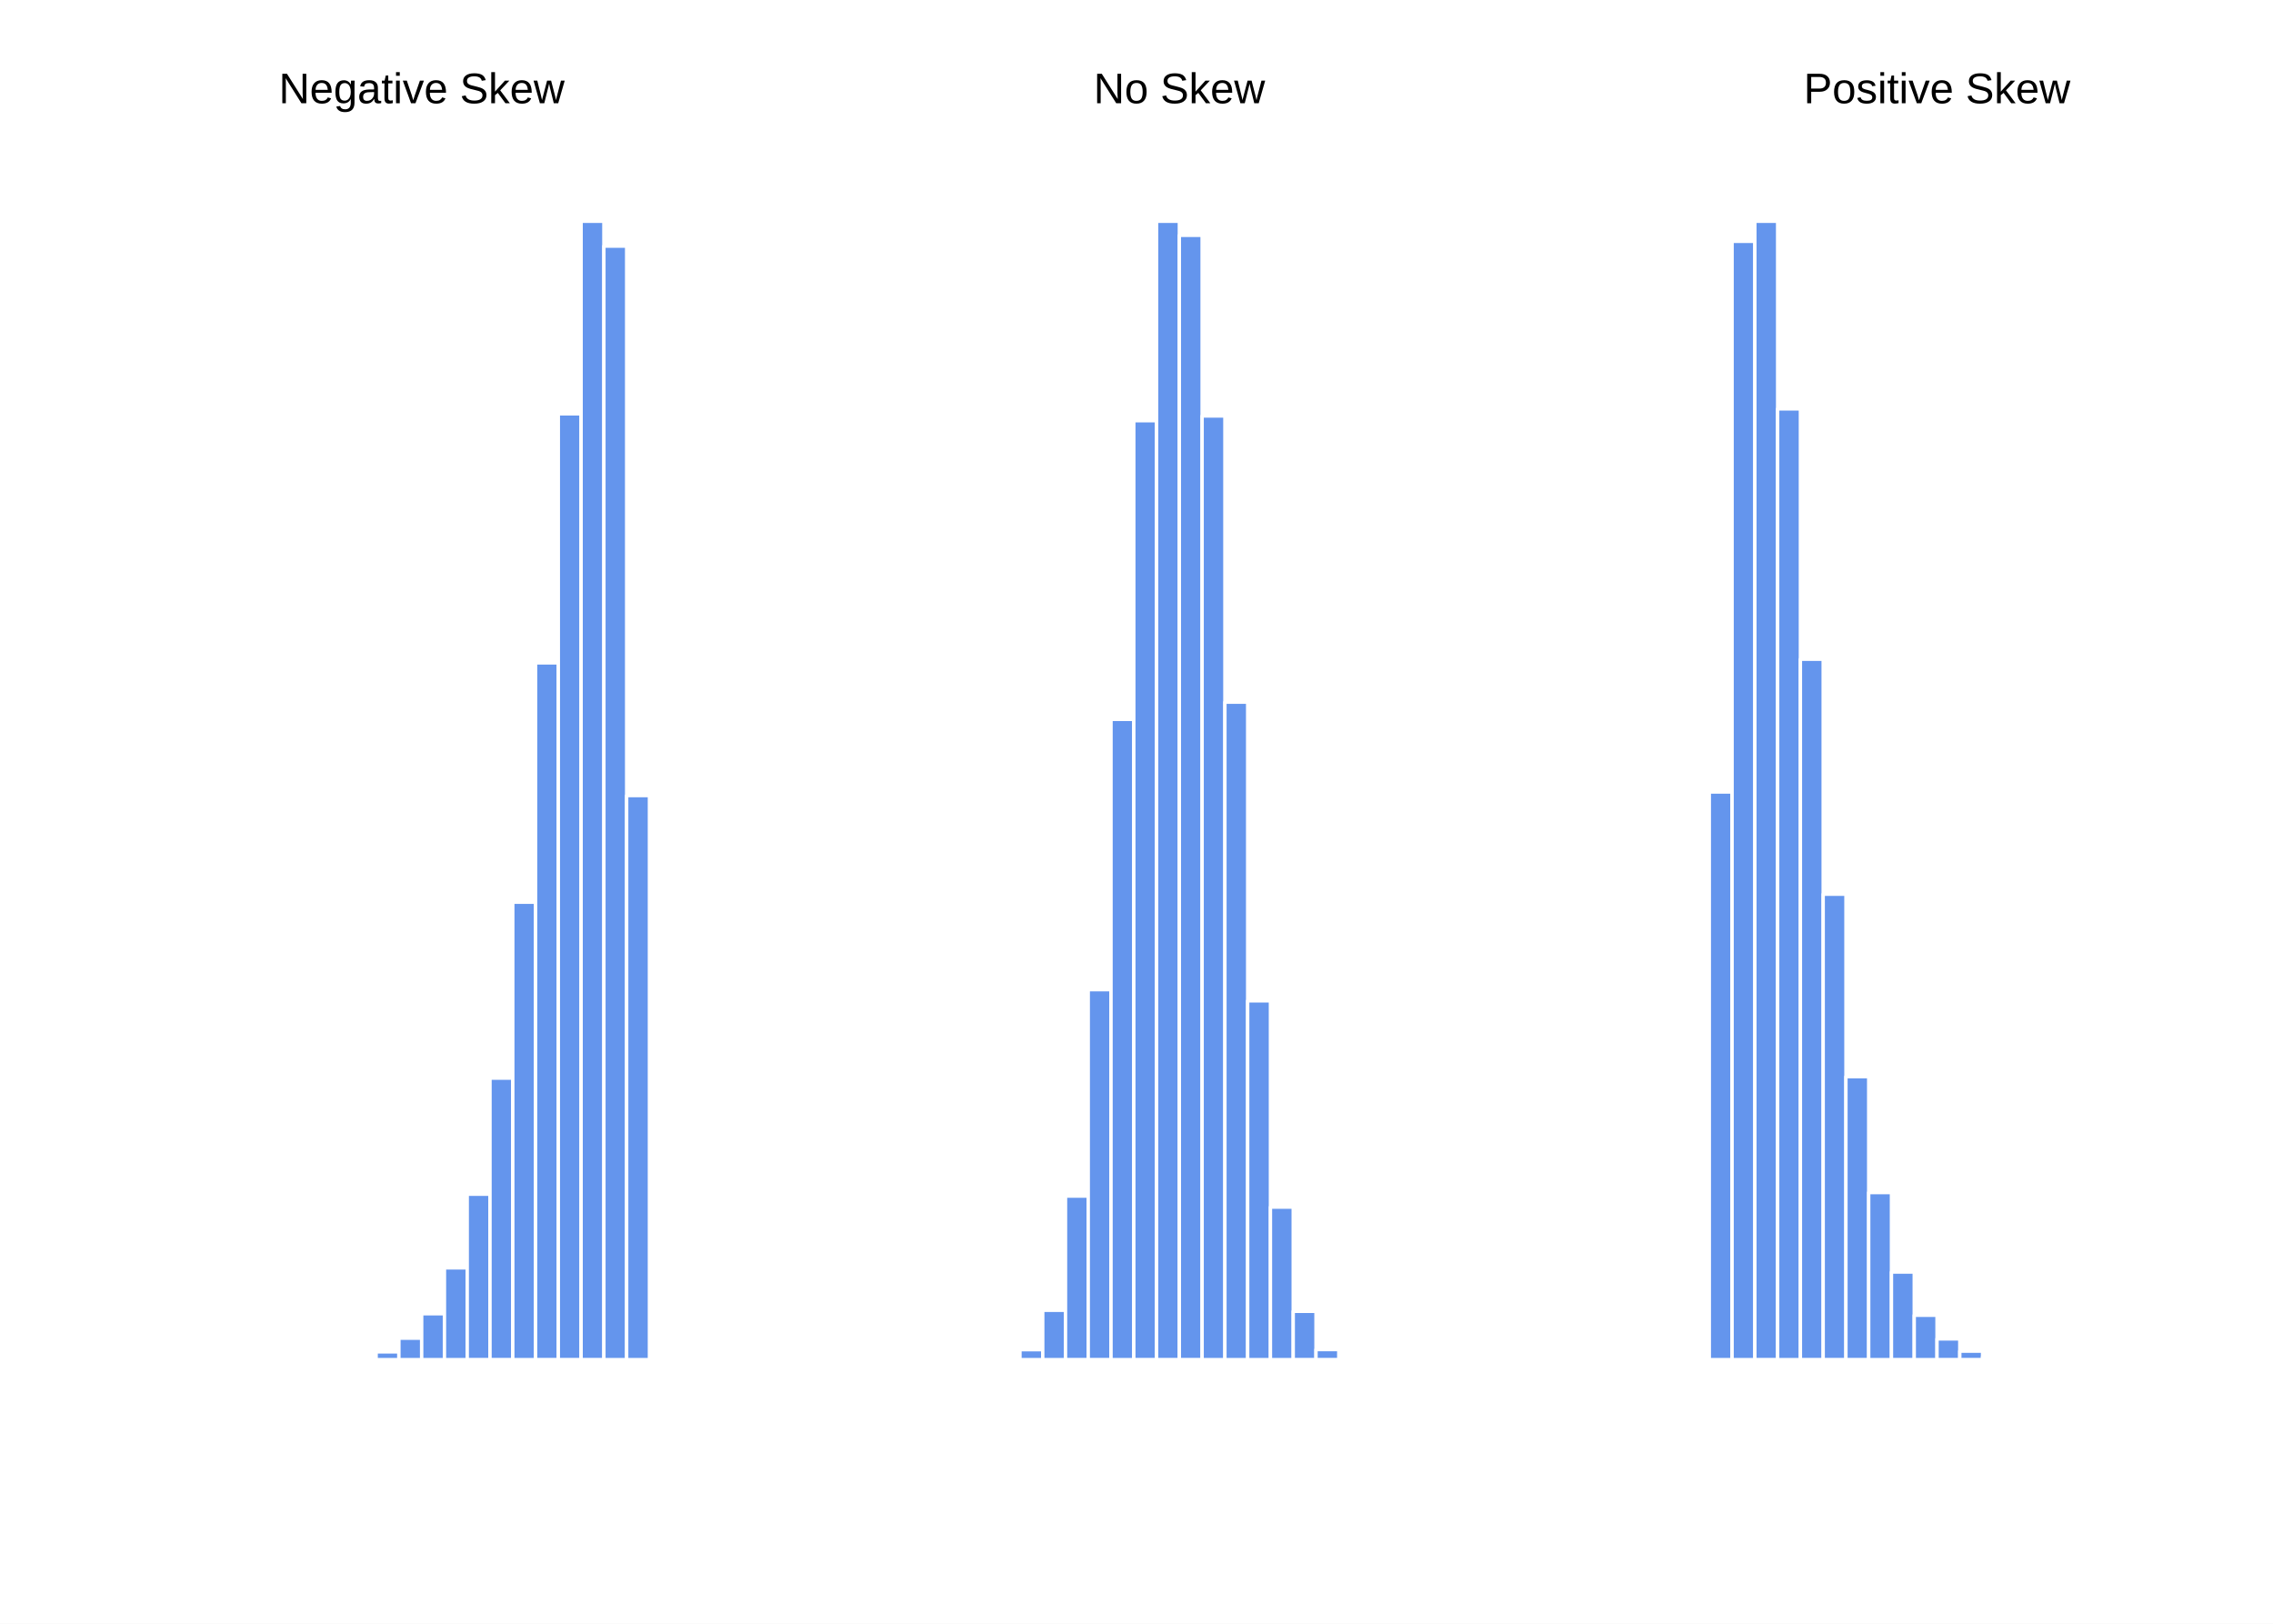
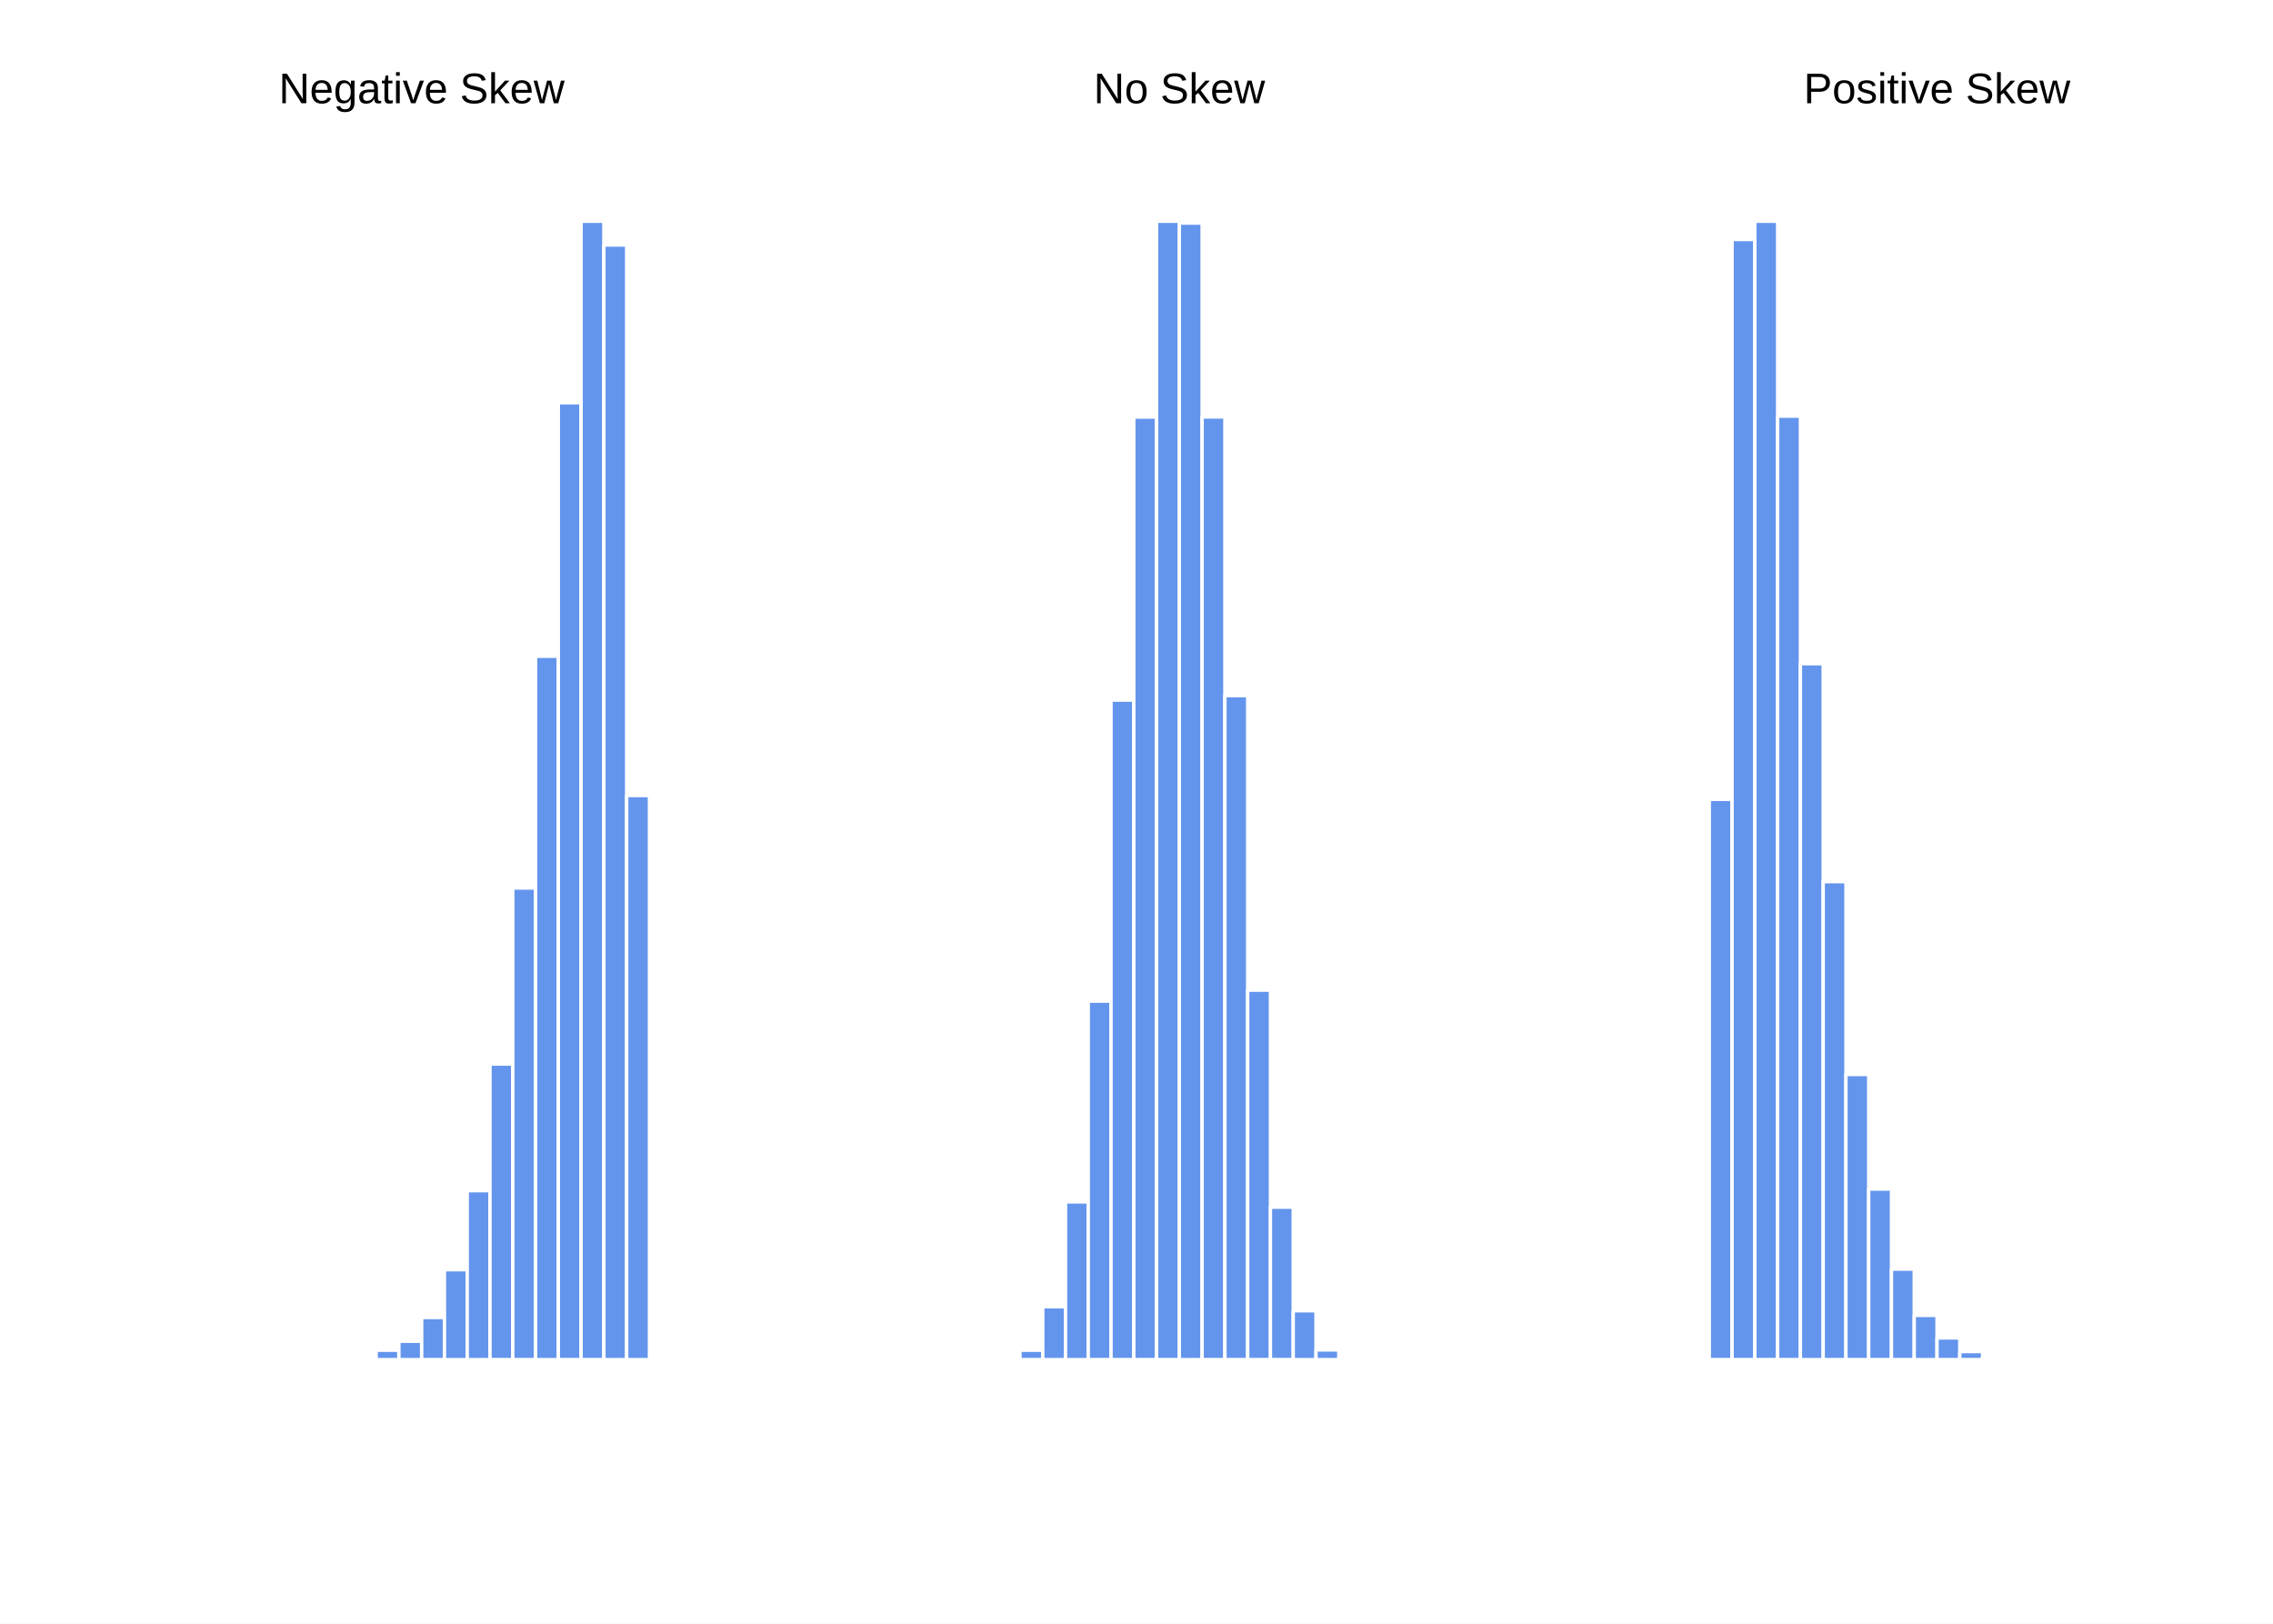
<svg xmlns="http://www.w3.org/2000/svg" class="svglite" width="504.00pt" height="360.00pt" viewBox="0 0 504.00 360.00">
  <defs>
    <style type="text/css">
    .svglite line, .svglite polyline, .svglite polygon, .svglite path, .svglite rect, .svglite circle {
      fill: none;
      stroke: #000000;
      stroke-linecap: round;
      stroke-linejoin: round;
      stroke-miterlimit: 10.00;
    }
    .svglite text {
      white-space: pre;
    }
  </style>
  </defs>
  <rect width="100%" height="100%" style="stroke: none; fill: #FFFFFF;" />
  <defs>
    <clipPath id="cpMC4wMHw1MDQuMDB8MC4wMHwzNjAuMDA=">
      <rect x="0.00" y="0.00" width="504.00" height="360.00" />
    </clipPath>
  </defs>
  <g clip-path="url(#cpMC4wMHw1MDQuMDB8MC4wMHwzNjAuMDA=)">
</g>
  <defs>
    <clipPath id="cpMzguOTd8MTQ4LjA0fDM4Ljk3fDMxMS41Mw==">
      <rect x="38.97" y="38.97" width="109.08" height="272.56" />
    </clipPath>
  </defs>
  <g clip-path="url(#cpMzguOTd8MTQ4LjA0fDM4Ljk3fDMxMS41Mw==)">
</g>
  <defs>
    <clipPath id="cpMC4wMHwxNjguMDB8MC4wMHwzNjAuMDA=">
      <rect x="0.00" y="0.00" width="168.00" height="360.00" />
    </clipPath>
  </defs>
  <g clip-path="url(#cpMC4wMHwxNjguMDB8MC4wMHwzNjAuMDA=)">
    <text x="93.50" y="22.89" text-anchor="middle" style="font-size: 9.50px; font-family: &quot;Arial&quot;;" textLength="63.38px" lengthAdjust="spacingAndGlyphs">Negative Skew</text>
  </g>
  <g clip-path="url(#cpMzguOTd8MTQ4LjA0fDM4Ljk3fDMxMS41Mw==)">
    <rect x="43.01" y="301.43" width="5.05" height="0.00" style="stroke-width: 0.75; stroke: #FFFFFF; fill: #6495ED;" />
    <rect x="48.06" y="301.43" width="5.05" height="0.00" style="stroke-width: 0.75; stroke: #FFFFFF; fill: #6495ED;" />
    <rect x="53.11" y="301.43" width="5.05" height="0.00" style="stroke-width: 0.75; stroke: #FFFFFF; fill: #6495ED;" />
    <rect x="58.16" y="301.43" width="5.05" height="0.00" style="stroke-width: 0.75; stroke: #FFFFFF; fill: #6495ED;" />
-     <rect x="63.21" y="301.42" width="5.05" height="0.012" style="stroke-width: 0.75; stroke: #FFFFFF; fill: #6495ED;" />
-     <rect x="68.26" y="301.42" width="5.05" height="0.012" style="stroke-width: 0.75; stroke: #FFFFFF; fill: #6495ED;" />
-     <rect x="73.30" y="301.23" width="5.05" height="0.21" style="stroke-width: 0.75; stroke: #FFFFFF; fill: #6495ED;" />
-     <rect x="78.35" y="300.85" width="5.05" height="0.59" style="stroke-width: 0.75; stroke: #FFFFFF; fill: #6495ED;" />
-     <rect x="83.40" y="299.73" width="5.05" height="1.71" style="stroke-width: 0.75; stroke: #FFFFFF; fill: #6495ED;" />
-     <rect x="88.45" y="296.69" width="5.05" height="4.75" style="stroke-width: 0.75; stroke: #FFFFFF; fill: #6495ED;" />
-     <rect x="93.50" y="291.28" width="5.05" height="10.16" style="stroke-width: 0.75; stroke: #FFFFFF; fill: #6495ED;" />
-     <rect x="98.55" y="281.10" width="5.05" height="20.34" style="stroke-width: 0.75; stroke: #FFFFFF; fill: #6495ED;" />
-     <rect x="103.60" y="264.77" width="5.05" height="36.66" style="stroke-width: 0.75; stroke: #FFFFFF; fill: #6495ED;" />
-     <rect x="108.65" y="239.03" width="5.05" height="62.40" style="stroke-width: 0.75; stroke: #FFFFFF; fill: #6495ED;" />
-     <rect x="113.70" y="200.03" width="5.05" height="101.41" style="stroke-width: 0.75; stroke: #FFFFFF; fill: #6495ED;" />
-     <rect x="118.75" y="146.97" width="5.05" height="154.46" style="stroke-width: 0.75; stroke: #FFFFFF; fill: #6495ED;" />
-     <rect x="123.80" y="91.76" width="5.05" height="209.67" style="stroke-width: 0.75; stroke: #FFFFFF; fill: #6495ED;" />
+     <rect x="63.21" y="301.41" width="5.05" height="0.025" style="stroke-width: 0.75; stroke: #FFFFFF; fill: #6495ED;" />
+     <rect x="68.26" y="301.37" width="5.05" height="0.062" style="stroke-width: 0.75; stroke: #FFFFFF; fill: #6495ED;" />
+     <rect x="73.30" y="301.27" width="5.05" height="0.16" style="stroke-width: 0.75; stroke: #FFFFFF; fill: #6495ED;" />
+     <rect x="78.35" y="300.85" width="5.05" height="0.58" style="stroke-width: 0.75; stroke: #FFFFFF; fill: #6495ED;" />
+     <rect x="83.40" y="299.36" width="5.05" height="2.08" style="stroke-width: 0.75; stroke: #FFFFFF; fill: #6495ED;" />
+     <rect x="88.45" y="297.38" width="5.05" height="4.06" style="stroke-width: 0.75; stroke: #FFFFFF; fill: #6495ED;" />
+     <rect x="93.50" y="292.11" width="5.05" height="9.32" style="stroke-width: 0.75; stroke: #FFFFFF; fill: #6495ED;" />
+     <rect x="98.55" y="281.52" width="5.05" height="19.92" style="stroke-width: 0.75; stroke: #FFFFFF; fill: #6495ED;" />
+     <rect x="103.60" y="263.99" width="5.05" height="37.45" style="stroke-width: 0.75; stroke: #FFFFFF; fill: #6495ED;" />
+     <rect x="108.65" y="235.92" width="5.05" height="65.51" style="stroke-width: 0.75; stroke: #FFFFFF; fill: #6495ED;" />
+     <rect x="113.70" y="196.89" width="5.05" height="104.54" style="stroke-width: 0.75; stroke: #FFFFFF; fill: #6495ED;" />
+     <rect x="118.75" y="145.50" width="5.05" height="155.94" style="stroke-width: 0.75; stroke: #FFFFFF; fill: #6495ED;" />
+     <rect x="123.80" y="89.30" width="5.05" height="212.13" style="stroke-width: 0.75; stroke: #FFFFFF; fill: #6495ED;" />
    <rect x="128.85" y="49.06" width="5.05" height="252.37" style="stroke-width: 0.75; stroke: #FFFFFF; fill: #6495ED;" />
-     <rect x="133.90" y="54.57" width="5.05" height="246.87" style="stroke-width: 0.75; stroke: #FFFFFF; fill: #6495ED;" />
-     <rect x="138.95" y="176.39" width="5.05" height="125.05" style="stroke-width: 0.75; stroke: #FFFFFF; fill: #6495ED;" />
+     <rect x="133.90" y="54.32" width="5.05" height="247.12" style="stroke-width: 0.75; stroke: #FFFFFF; fill: #6495ED;" />
+     <rect x="138.95" y="176.37" width="5.05" height="125.07" style="stroke-width: 0.75; stroke: #FFFFFF; fill: #6495ED;" />
  </g>
  <defs>
    <clipPath id="cpMjA2Ljk3fDMxNi4wNHwzOC45N3wzMTEuNTM=">
      <rect x="206.97" y="38.97" width="109.08" height="272.56" />
    </clipPath>
  </defs>
  <g clip-path="url(#cpMjA2Ljk3fDMxNi4wNHwzOC45N3wzMTEuNTM=)">
</g>
  <defs>
    <clipPath id="cpMTY4LjAwfDMzNi4wMHwwLjAwfDM2MC4wMA==">
      <rect x="168.00" y="0.00" width="168.00" height="360.00" />
    </clipPath>
  </defs>
  <g clip-path="url(#cpMTY4LjAwfDMzNi4wMHwwLjAwfDM2MC4wMA==)">
    <text x="261.50" y="22.89" text-anchor="middle" style="font-size: 9.50px; font-family: &quot;Arial&quot;;" textLength="38.02px" lengthAdjust="spacingAndGlyphs">No Skew</text>
  </g>
  <g clip-path="url(#cpMjA2Ljk3fDMxNi4wNHwzOC45N3wzMTEuNTM=)">
    <rect x="211.01" y="301.43" width="5.05" height="0.00" style="stroke-width: 0.75; stroke: #FFFFFF; fill: #6495ED;" />
    <rect x="216.06" y="301.43" width="5.05" height="0.00" style="stroke-width: 0.75; stroke: #FFFFFF; fill: #6495ED;" />
-     <rect x="221.11" y="301.17" width="5.05" height="0.26" style="stroke-width: 0.75; stroke: #FFFFFF; fill: #6495ED;" />
-     <rect x="226.16" y="299.24" width="5.05" height="2.20" style="stroke-width: 0.75; stroke: #FFFFFF; fill: #6495ED;" />
-     <rect x="231.21" y="290.51" width="5.05" height="10.93" style="stroke-width: 0.75; stroke: #FFFFFF; fill: #6495ED;" />
-     <rect x="236.26" y="265.18" width="5.05" height="36.25" style="stroke-width: 0.75; stroke: #FFFFFF; fill: #6495ED;" />
-     <rect x="241.30" y="219.42" width="5.05" height="82.01" style="stroke-width: 0.75; stroke: #FFFFFF; fill: #6495ED;" />
-     <rect x="246.35" y="159.49" width="5.05" height="141.95" style="stroke-width: 0.75; stroke: #FFFFFF; fill: #6495ED;" />
-     <rect x="251.40" y="93.28" width="5.05" height="208.15" style="stroke-width: 0.75; stroke: #FFFFFF; fill: #6495ED;" />
+     <rect x="221.11" y="301.33" width="5.05" height="0.10" style="stroke-width: 0.75; stroke: #FFFFFF; fill: #6495ED;" />
+     <rect x="226.16" y="299.37" width="5.05" height="2.06" style="stroke-width: 0.75; stroke: #FFFFFF; fill: #6495ED;" />
+     <rect x="231.21" y="289.71" width="5.05" height="11.73" style="stroke-width: 0.75; stroke: #FFFFFF; fill: #6495ED;" />
+     <rect x="236.26" y="266.47" width="5.05" height="34.97" style="stroke-width: 0.75; stroke: #FFFFFF; fill: #6495ED;" />
+     <rect x="241.30" y="221.96" width="5.05" height="79.47" style="stroke-width: 0.75; stroke: #FFFFFF; fill: #6495ED;" />
+     <rect x="246.35" y="155.22" width="5.05" height="146.21" style="stroke-width: 0.75; stroke: #FFFFFF; fill: #6495ED;" />
+     <rect x="251.40" y="92.47" width="5.05" height="208.96" style="stroke-width: 0.75; stroke: #FFFFFF; fill: #6495ED;" />
    <rect x="256.45" y="49.06" width="5.05" height="252.37" style="stroke-width: 0.75; stroke: #FFFFFF; fill: #6495ED;" />
-     <rect x="261.50" y="52.18" width="5.05" height="249.25" style="stroke-width: 0.75; stroke: #FFFFFF; fill: #6495ED;" />
-     <rect x="266.55" y="92.23" width="5.05" height="209.21" style="stroke-width: 0.75; stroke: #FFFFFF; fill: #6495ED;" />
-     <rect x="271.60" y="155.68" width="5.05" height="145.76" style="stroke-width: 0.75; stroke: #FFFFFF; fill: #6495ED;" />
-     <rect x="276.65" y="221.89" width="5.05" height="79.55" style="stroke-width: 0.75; stroke: #FFFFFF; fill: #6495ED;" />
-     <rect x="281.70" y="267.63" width="5.05" height="33.81" style="stroke-width: 0.75; stroke: #FFFFFF; fill: #6495ED;" />
-     <rect x="286.75" y="290.74" width="5.05" height="10.69" style="stroke-width: 0.75; stroke: #FFFFFF; fill: #6495ED;" />
-     <rect x="291.80" y="299.22" width="5.05" height="2.21" style="stroke-width: 0.75; stroke: #FFFFFF; fill: #6495ED;" />
-     <rect x="296.85" y="301.30" width="5.05" height="0.13" style="stroke-width: 0.75; stroke: #FFFFFF; fill: #6495ED;" />
-     <rect x="301.90" y="301.43" width="5.05" height="0.00" style="stroke-width: 0.75; stroke: #FFFFFF; fill: #6495ED;" />
+     <rect x="261.50" y="49.46" width="5.05" height="251.98" style="stroke-width: 0.75; stroke: #FFFFFF; fill: #6495ED;" />
+     <rect x="266.55" y="92.44" width="5.05" height="208.99" style="stroke-width: 0.75; stroke: #FFFFFF; fill: #6495ED;" />
+     <rect x="271.60" y="154.22" width="5.05" height="147.21" style="stroke-width: 0.75; stroke: #FFFFFF; fill: #6495ED;" />
+     <rect x="276.65" y="219.53" width="5.05" height="81.90" style="stroke-width: 0.75; stroke: #FFFFFF; fill: #6495ED;" />
+     <rect x="281.70" y="267.64" width="5.05" height="33.79" style="stroke-width: 0.75; stroke: #FFFFFF; fill: #6495ED;" />
+     <rect x="286.75" y="290.61" width="5.05" height="10.83" style="stroke-width: 0.75; stroke: #FFFFFF; fill: #6495ED;" />
+     <rect x="291.80" y="299.30" width="5.05" height="2.14" style="stroke-width: 0.75; stroke: #FFFFFF; fill: #6495ED;" />
+     <rect x="296.85" y="301.14" width="5.05" height="0.29" style="stroke-width: 0.75; stroke: #FFFFFF; fill: #6495ED;" />
+     <rect x="301.90" y="301.42" width="5.05" height="0.015" style="stroke-width: 0.75; stroke: #FFFFFF; fill: #6495ED;" />
    <rect x="306.95" y="301.43" width="5.05" height="0.00" style="stroke-width: 0.75; stroke: #FFFFFF; fill: #6495ED;" />
  </g>
  <defs>
    <clipPath id="cpMzc0Ljk3fDQ4NC4wNHwzOC45N3wzMTEuNTM=">
      <rect x="374.97" y="38.97" width="109.08" height="272.56" />
    </clipPath>
  </defs>
  <g clip-path="url(#cpMzc0Ljk3fDQ4NC4wNHwzOC45N3wzMTEuNTM=)">
</g>
  <defs>
    <clipPath id="cpMzM2LjAwfDUwNC4wMHwwLjAwfDM2MC4wMA==">
      <rect x="336.00" y="0.00" width="168.00" height="360.00" />
    </clipPath>
  </defs>
  <g clip-path="url(#cpMzM2LjAwfDUwNC4wMHwwLjAwfDM2MC4wMA==)">
    <text x="429.50" y="22.89" text-anchor="middle" style="font-size: 9.50px; font-family: &quot;Arial&quot;;" textLength="59.15px" lengthAdjust="spacingAndGlyphs">Positive Skew</text>
  </g>
  <g clip-path="url(#cpMzc0Ljk3fDQ4NC4wNHwzOC45N3wzMTEuNTM=)">
-     <rect x="379.01" y="175.60" width="5.05" height="125.84" style="stroke-width: 0.75; stroke: #FFFFFF; fill: #6495ED;" />
-     <rect x="384.06" y="53.51" width="5.05" height="247.93" style="stroke-width: 0.75; stroke: #FFFFFF; fill: #6495ED;" />
+     <rect x="379.01" y="177.23" width="5.05" height="124.20" style="stroke-width: 0.75; stroke: #FFFFFF; fill: #6495ED;" />
+     <rect x="384.06" y="53.10" width="5.05" height="248.33" style="stroke-width: 0.75; stroke: #FFFFFF; fill: #6495ED;" />
    <rect x="389.11" y="49.06" width="5.05" height="252.37" style="stroke-width: 0.75; stroke: #FFFFFF; fill: #6495ED;" />
-     <rect x="394.16" y="90.66" width="5.05" height="210.78" style="stroke-width: 0.75; stroke: #FFFFFF; fill: #6495ED;" />
-     <rect x="399.21" y="146.16" width="5.05" height="155.27" style="stroke-width: 0.75; stroke: #FFFFFF; fill: #6495ED;" />
-     <rect x="404.26" y="198.25" width="5.05" height="103.18" style="stroke-width: 0.75; stroke: #FFFFFF; fill: #6495ED;" />
-     <rect x="409.30" y="238.71" width="5.05" height="62.72" style="stroke-width: 0.75; stroke: #FFFFFF; fill: #6495ED;" />
-     <rect x="414.35" y="264.40" width="5.05" height="37.04" style="stroke-width: 0.75; stroke: #FFFFFF; fill: #6495ED;" />
-     <rect x="419.40" y="282.03" width="5.05" height="19.40" style="stroke-width: 0.75; stroke: #FFFFFF; fill: #6495ED;" />
-     <rect x="424.45" y="291.61" width="5.05" height="9.83" style="stroke-width: 0.75; stroke: #FFFFFF; fill: #6495ED;" />
-     <rect x="429.50" y="296.85" width="5.05" height="4.58" style="stroke-width: 0.75; stroke: #FFFFFF; fill: #6495ED;" />
-     <rect x="434.55" y="299.56" width="5.05" height="1.87" style="stroke-width: 0.75; stroke: #FFFFFF; fill: #6495ED;" />
-     <rect x="439.60" y="300.81" width="5.05" height="0.63" style="stroke-width: 0.75; stroke: #FFFFFF; fill: #6495ED;" />
-     <rect x="444.65" y="301.20" width="5.05" height="0.23" style="stroke-width: 0.75; stroke: #FFFFFF; fill: #6495ED;" />
-     <rect x="449.70" y="301.40" width="5.05" height="0.037" style="stroke-width: 0.75; stroke: #FFFFFF; fill: #6495ED;" />
+     <rect x="394.16" y="92.27" width="5.05" height="209.16" style="stroke-width: 0.75; stroke: #FFFFFF; fill: #6495ED;" />
+     <rect x="399.21" y="147.15" width="5.05" height="154.29" style="stroke-width: 0.75; stroke: #FFFFFF; fill: #6495ED;" />
+     <rect x="404.26" y="195.47" width="5.05" height="105.96" style="stroke-width: 0.75; stroke: #FFFFFF; fill: #6495ED;" />
+     <rect x="409.30" y="238.23" width="5.05" height="63.20" style="stroke-width: 0.75; stroke: #FFFFFF; fill: #6495ED;" />
+     <rect x="414.35" y="263.62" width="5.05" height="37.81" style="stroke-width: 0.75; stroke: #FFFFFF; fill: #6495ED;" />
+     <rect x="419.40" y="281.38" width="5.05" height="20.05" style="stroke-width: 0.75; stroke: #FFFFFF; fill: #6495ED;" />
+     <rect x="424.45" y="291.64" width="5.05" height="9.80" style="stroke-width: 0.75; stroke: #FFFFFF; fill: #6495ED;" />
+     <rect x="429.50" y="296.64" width="5.05" height="4.79" style="stroke-width: 0.75; stroke: #FFFFFF; fill: #6495ED;" />
+     <rect x="434.55" y="299.66" width="5.05" height="1.77" style="stroke-width: 0.75; stroke: #FFFFFF; fill: #6495ED;" />
+     <rect x="439.60" y="300.87" width="5.05" height="0.57" style="stroke-width: 0.75; stroke: #FFFFFF; fill: #6495ED;" />
+     <rect x="444.65" y="301.25" width="5.05" height="0.18" style="stroke-width: 0.75; stroke: #FFFFFF; fill: #6495ED;" />
+     <rect x="449.70" y="301.43" width="5.05" height="0.00" style="stroke-width: 0.75; stroke: #FFFFFF; fill: #6495ED;" />
    <rect x="454.75" y="301.41" width="5.05" height="0.025" style="stroke-width: 0.75; stroke: #FFFFFF; fill: #6495ED;" />
-     <rect x="459.80" y="301.42" width="5.05" height="0.012" style="stroke-width: 0.75; stroke: #FFFFFF; fill: #6495ED;" />
+     <rect x="459.80" y="301.43" width="5.05" height="0.00" style="stroke-width: 0.75; stroke: #FFFFFF; fill: #6495ED;" />
    <rect x="464.85" y="301.43" width="5.05" height="0.00" style="stroke-width: 0.75; stroke: #FFFFFF; fill: #6495ED;" />
    <rect x="469.90" y="301.43" width="5.05" height="0.00" style="stroke-width: 0.75; stroke: #FFFFFF; fill: #6495ED;" />
    <rect x="474.95" y="301.43" width="5.05" height="0.00" style="stroke-width: 0.75; stroke: #FFFFFF; fill: #6495ED;" />
  </g>
</svg>
